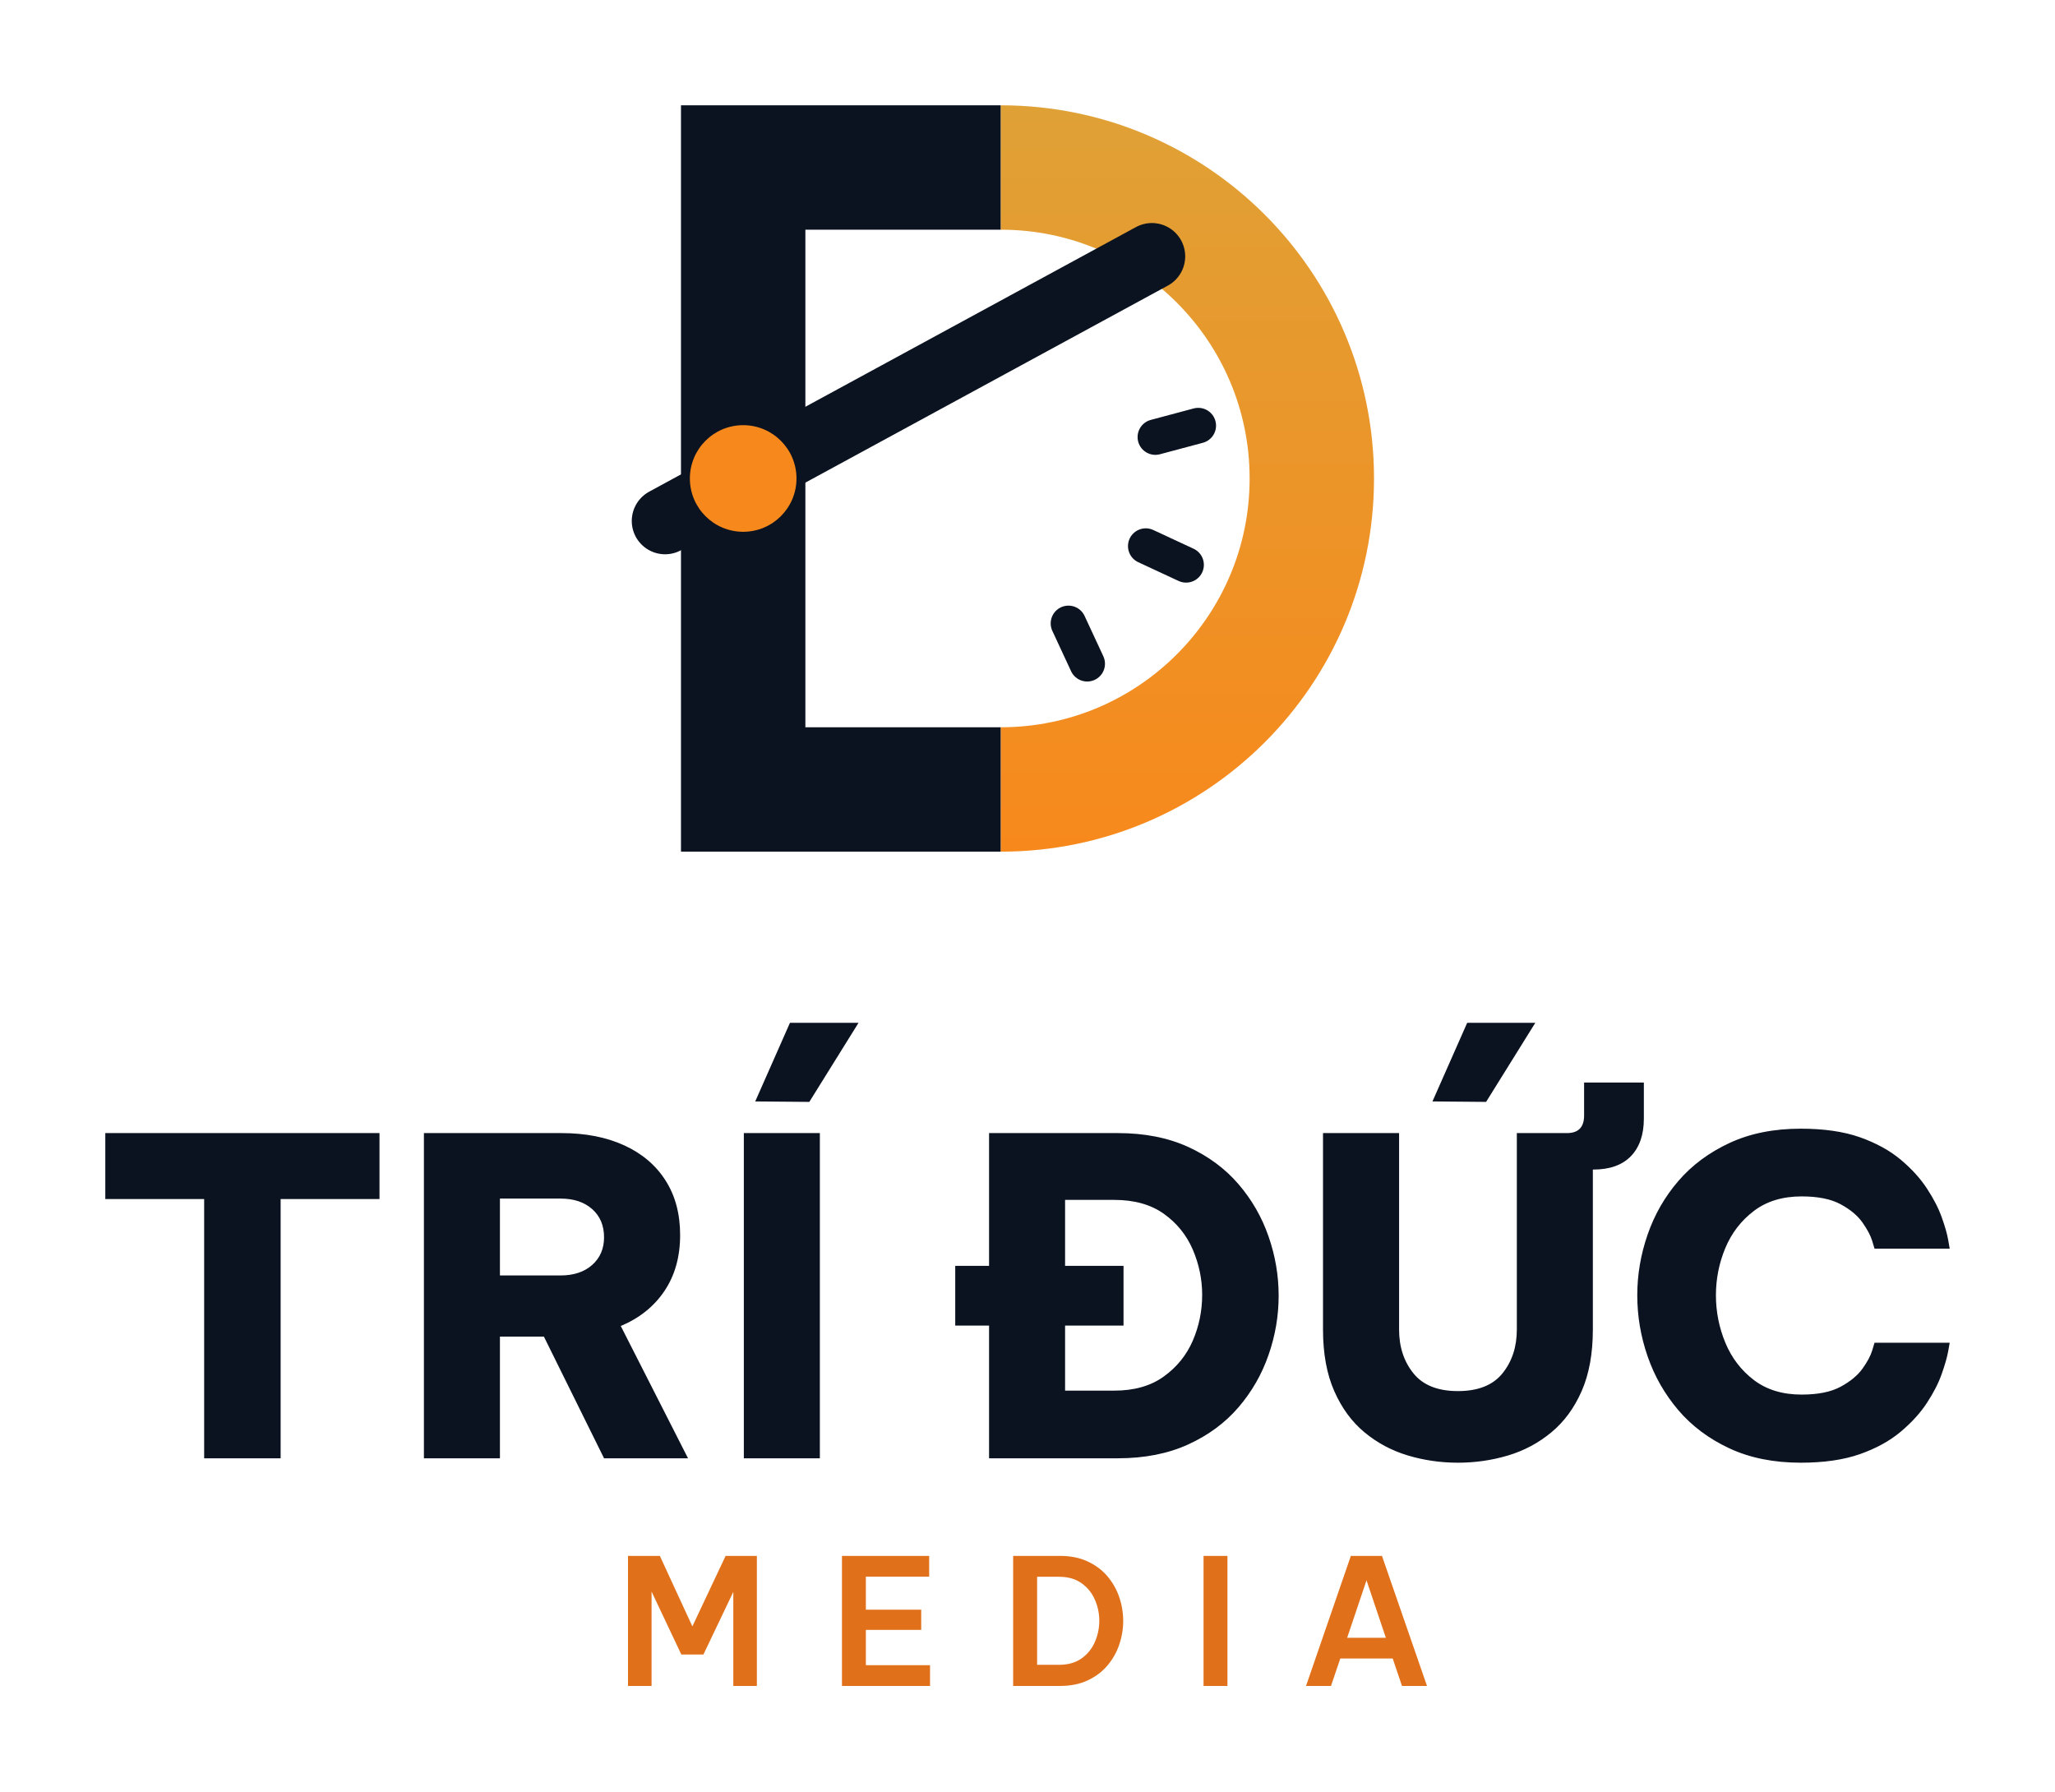
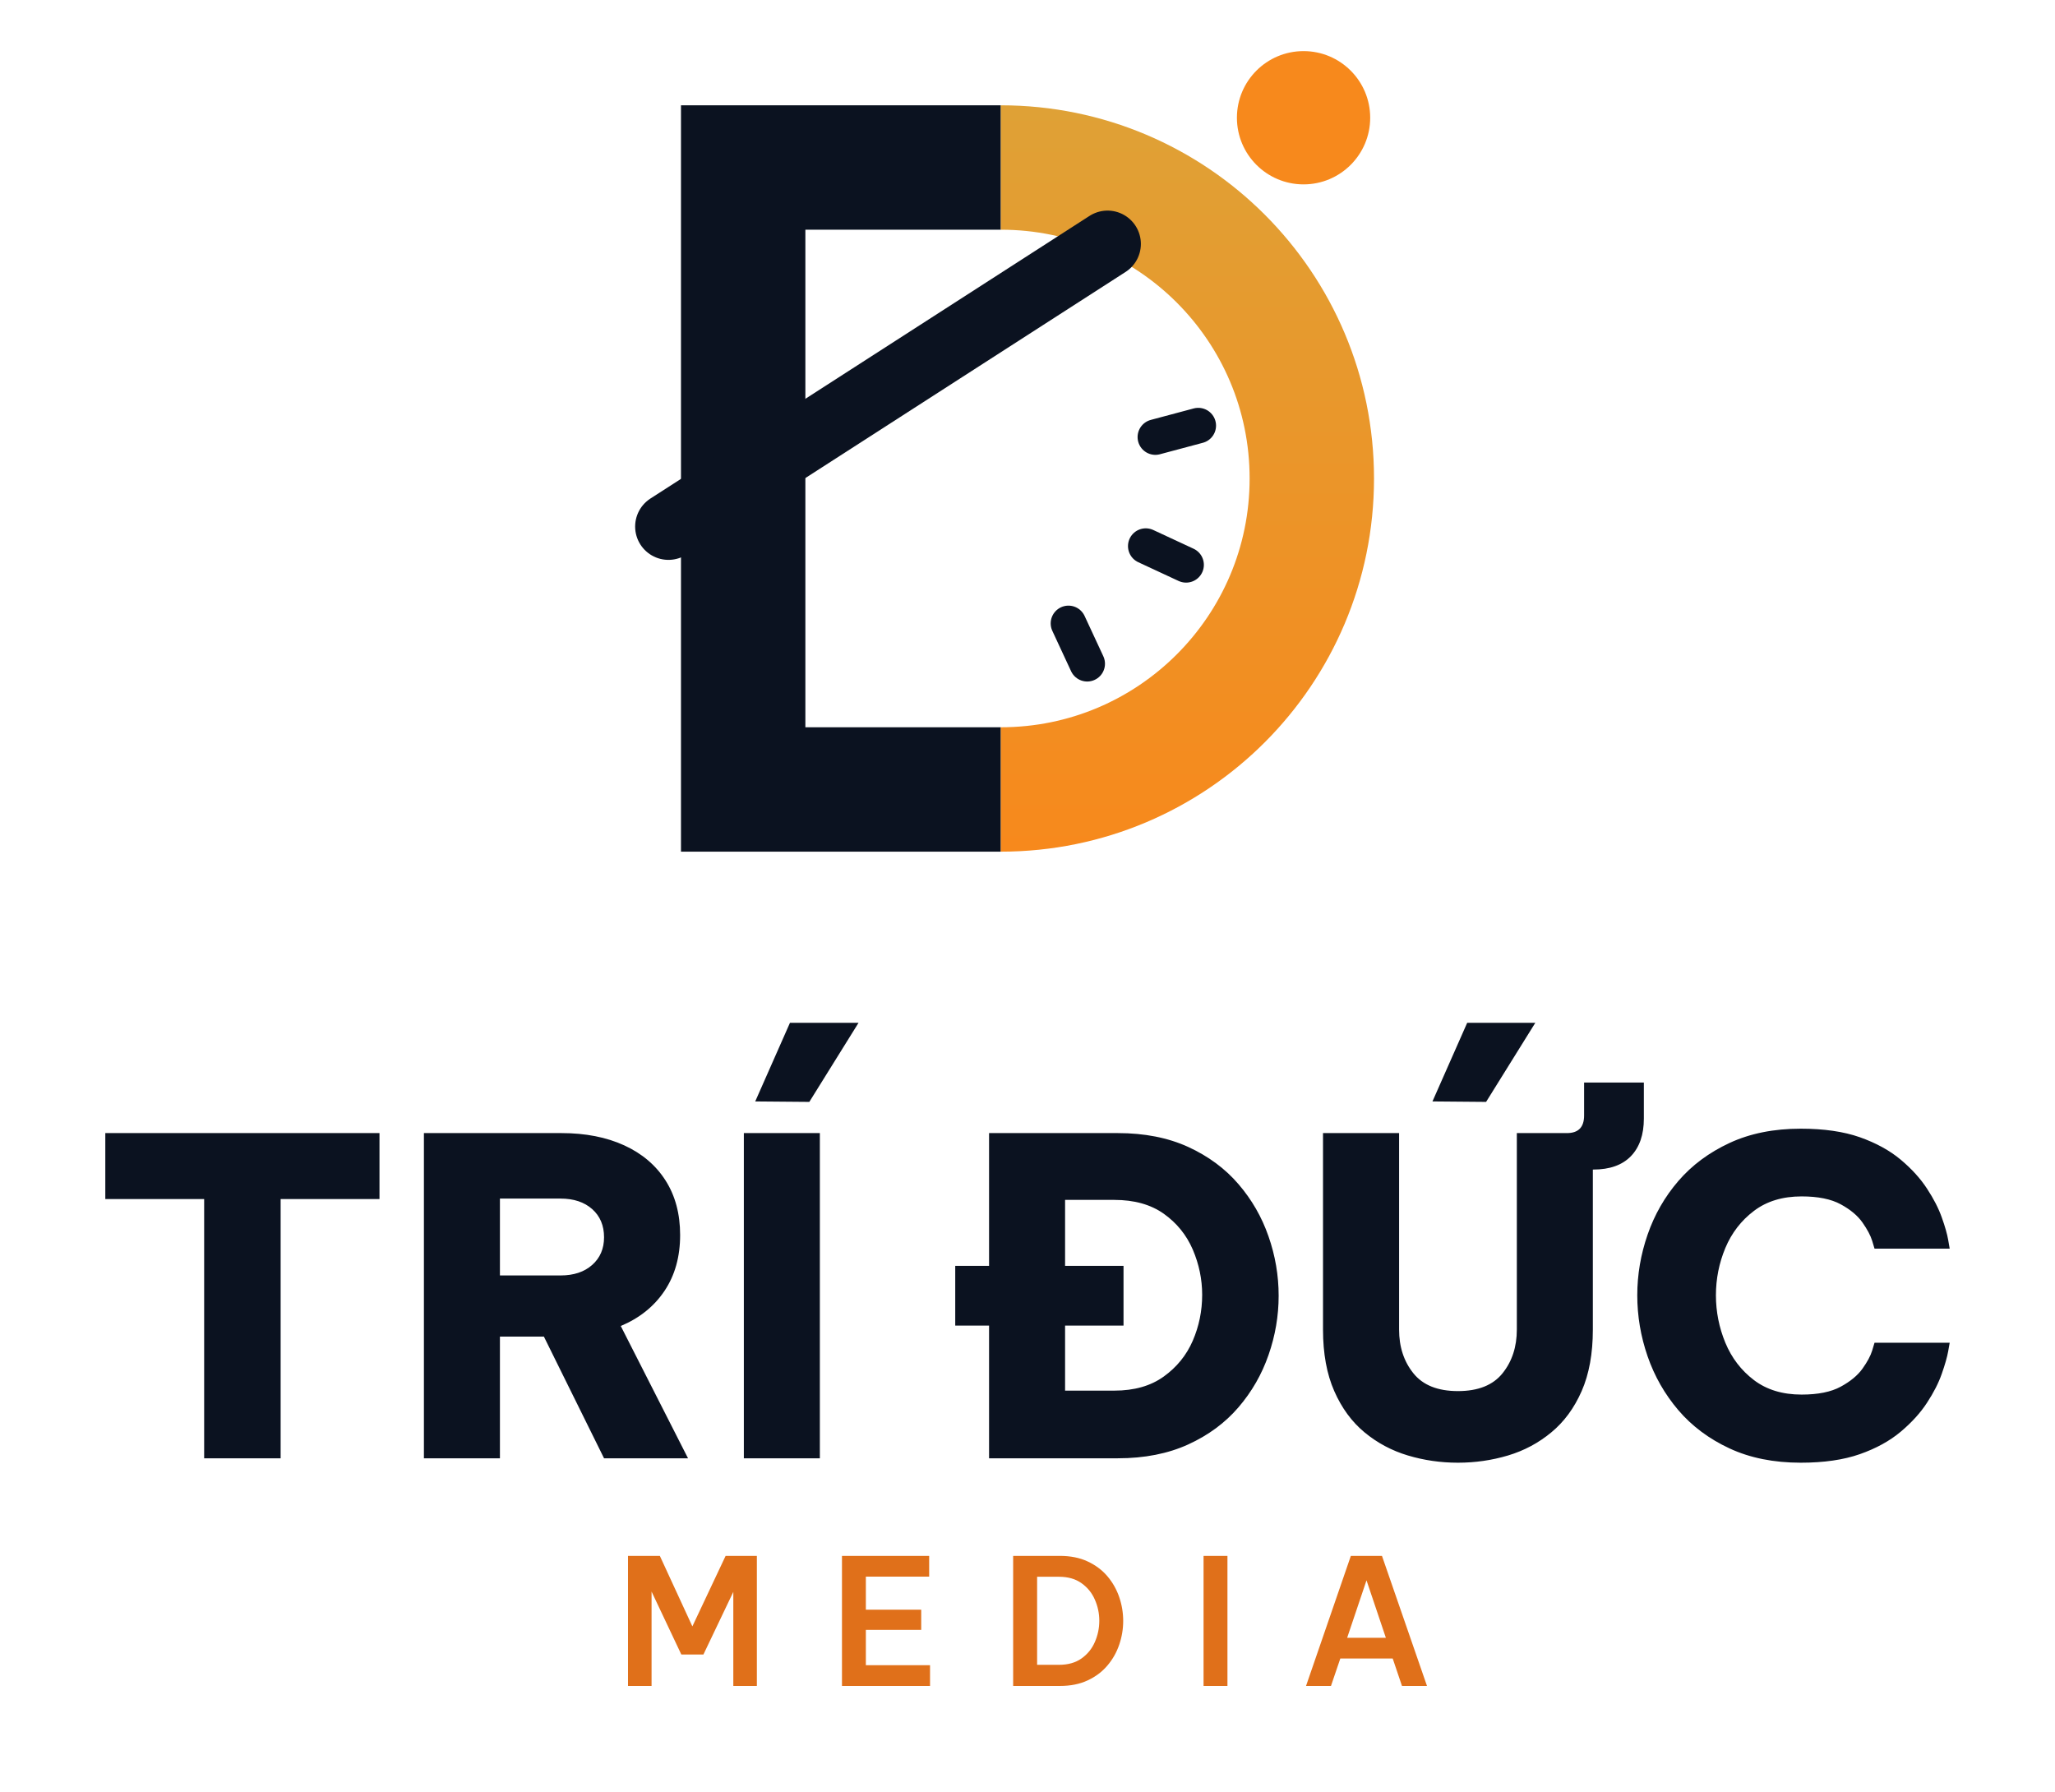
<svg xmlns="http://www.w3.org/2000/svg" viewBox="-95.12 -12.7 312.24 272.16" role="img" aria-label="Trí Đức Media">
  <defs>
    <linearGradient id="v-color-g" gradientUnits="userSpaceOnUse" x1="0" y1="18" x2="0" y2="102">
      <stop offset="0" stop-color="#DFA136" />
      <stop offset="1" stop-color="#F7891C" />
    </linearGradient>
  </defs>
  <g transform="translate(61 60) scale(1.35) translate(-61 -60)">
    <path fill="#0B1220" d="M22 18H58V32H36V88H58V102H22Z" />
    <path fill="none" stroke="url(#v-color-g)" stroke-width="14" d="M58 25A35 35 0 0 1 58 95" />
    <path fill="none" stroke="#0B1220" stroke-width="4" stroke-linecap="round" d="M75.39 55.34L80.22 54.05M74.31 67.61L78.85 69.72M65.61 76.31L67.72 80.85" />
-     <path fill="none" stroke="#0B1220" stroke-width="7.5" stroke-linecap="round" d="M20.21 64.78L75 35" />
-     <circle cx="29" cy="60" r="6" fill="#F7891C" />
+     <path fill="none" stroke="#0B1220" stroke-width="7.5" stroke-linecap="round" d="M20.59 65.41L70.01 33.6" />
+     <circle cx="92.07" cy="19.4" r="7.5" fill="#F7891C" />
  </g>
  <path fill="#0B1220" d="M-52.48 208.87L-64.10 208.87L-64.10 169.48L-79.12 169.48L-79.12 159.46L-37.46 159.46L-37.46 169.48L-52.48 169.48L-52.48 208.87ZM-19.16 208.87L-30.71 208.87L-30.71 159.46L-9.81 159.46Q-4.34 159.46-0.26 161.33Q3.81 163.20 6.01 166.67Q8.22 170.14 8.22 174.95L8.22 174.95Q8.22 179.89 5.85 183.43Q3.48 186.97-0.80 188.77L-0.80 188.77L9.42 208.87L-3.34 208.87L-12.48 190.38L-19.16 190.38L-19.16 208.87ZM-9.95 169.41L-9.95 169.41L-19.16 169.41L-19.16 181.09L-9.95 181.09Q-6.94 181.09-5.14 179.49Q-3.34 177.89-3.34 175.29L-3.34 175.29Q-3.34 172.61-5.14 171.01Q-6.94 169.41-9.95 169.41ZM35.33 142.70L27.85 154.72L19.63 154.65L24.91 142.70L35.33 142.70ZM29.45 208.87L17.90 208.87L17.90 159.46L29.45 159.46L29.45 208.87ZM74.72 208.87L55.16 208.87L55.16 188.71L50.02 188.71L50.02 179.63L55.16 179.63L55.16 159.46L74.72 159.46Q80.80 159.46 85.41 161.56Q90.01 163.67 93.05 167.21Q96.09 170.74 97.62 175.15Q99.16 179.56 99.16 184.17L99.16 184.17Q99.16 188.77 97.62 193.18Q96.09 197.59 93.05 201.13Q90.01 204.67 85.41 206.77Q80.80 208.87 74.72 208.87L74.72 208.87ZM75.59 179.63L75.59 188.71L66.71 188.71L66.71 198.59L74.19 198.59Q78.73 198.59 81.70 196.45Q84.67 194.32 86.11 191.01Q87.54 187.70 87.54 184.03L87.54 184.03Q87.54 180.49 86.11 177.15Q84.67 173.82 81.70 171.71Q78.73 169.61 74.19 169.61L74.19 169.61L66.71 169.61L66.71 179.63L75.59 179.63ZM138.16 142.70L130.68 154.72L122.53 154.65L127.81 142.70L138.16 142.70ZM126.40 209.54L126.40 209.54Q122.46 209.54 118.79 208.44Q115.12 207.34 112.21 204.93Q109.31 202.53 107.61 198.66Q105.90 194.78 105.90 189.31L105.90 189.31L105.90 159.46L117.46 159.46L117.46 189.31Q117.46 193.25 119.63 195.95Q121.80 198.66 126.40 198.66L126.40 198.66Q131.01 198.66 133.18 195.95Q135.35 193.25 135.35 189.31L135.35 189.31L135.35 159.46L142.96 159.46Q145.57 159.46 145.57 156.79L145.57 156.79L145.57 151.78L154.65 151.78L154.65 157.26Q154.65 160.93 152.68 162.97Q150.71 165.00 146.97 165.00L146.97 165.00L146.90 165.00L146.90 189.31Q146.90 194.78 145.20 198.66Q143.50 202.53 140.59 204.93Q137.69 207.34 134.02 208.44Q130.34 209.54 126.40 209.54ZM178.49 209.54L178.49 209.54Q172.34 209.54 167.67 207.37Q163.00 205.20 159.89 201.56Q156.79 197.92 155.22 193.38Q153.65 188.84 153.65 184.10L153.65 184.10Q153.65 179.42 155.22 174.88Q156.79 170.34 159.89 166.74Q163.00 163.13 167.67 160.96Q172.34 158.79 178.49 158.79L178.49 158.79Q183.76 158.79 187.47 160.09Q191.17 161.40 193.68 163.50Q196.18 165.60 197.68 167.91Q199.19 170.21 199.92 172.28Q200.66 174.35 200.89 175.69Q201.12 177.02 201.12 177.02L201.12 177.02L189.70 177.02Q189.70 177.02 189.34 175.82Q188.97 174.62 187.87 173.05Q186.77 171.48 184.56 170.28Q182.36 169.08 178.62 169.08L178.62 169.08Q174.28 169.08 171.38 171.28Q168.47 173.48 167.03 176.92Q165.60 180.36 165.60 184.10L165.60 184.10Q165.60 187.84 167.03 191.31Q168.47 194.78 171.38 196.99Q174.28 199.19 178.62 199.19L178.62 199.19Q182.36 199.19 184.56 197.99Q186.77 196.79 187.87 195.25Q188.97 193.71 189.34 192.51Q189.70 191.31 189.70 191.31L189.70 191.31L201.12 191.31Q201.12 191.31 200.89 192.61Q200.66 193.91 199.92 196.02Q199.19 198.12 197.68 200.42Q196.18 202.73 193.68 204.83Q191.17 206.94 187.47 208.24Q183.76 209.54 178.49 209.54Z" />
  <path fill="#E0701A" d="M3.88 243.46L0.30 243.46L0.30 223.70L5.14 223.70L10.08 234.41L15.13 223.70L19.88 223.70L19.88 243.46L16.30 243.46L16.30 229.17L11.76 238.68L8.40 238.68L3.88 229.12L3.88 243.46ZM46.19 243.46L32.81 243.46L32.81 223.70L46.06 223.70L46.06 226.85L36.44 226.85L36.44 231.87L44.85 231.87L44.85 234.94L36.44 234.94L36.44 240.31L46.19 240.31L46.19 243.46ZM65.93 243.46L58.82 243.46L58.82 223.70L65.93 223.70Q68.33 223.70 70.13 224.54Q71.94 225.38 73.14 226.79Q74.34 228.21 74.94 229.97Q75.54 231.73 75.54 233.58L75.54 233.58Q75.54 235.42 74.94 237.18Q74.34 238.95 73.14 240.36Q71.94 241.78 70.13 242.62Q68.33 243.46 65.93 243.46L65.93 243.46ZM65.77 226.87L65.77 226.87L62.46 226.87L62.46 240.25L65.77 240.25Q67.85 240.25 69.21 239.28Q70.58 238.31 71.24 236.77Q71.91 235.23 71.91 233.55L71.91 233.55Q71.91 231.89 71.24 230.36Q70.58 228.82 69.21 227.85Q67.85 226.87 65.77 226.87ZM91.38 243.46L87.75 243.46L87.75 223.70L91.38 223.70L91.38 243.46ZM107.11 243.46L103.32 243.46L110.13 223.70L114.86 223.70L121.70 243.46L117.90 243.46L116.49 239.29L108.53 239.29L107.11 243.46ZM112.51 227.41L109.57 236.14L115.45 236.14L112.51 227.41Z" />
</svg>
